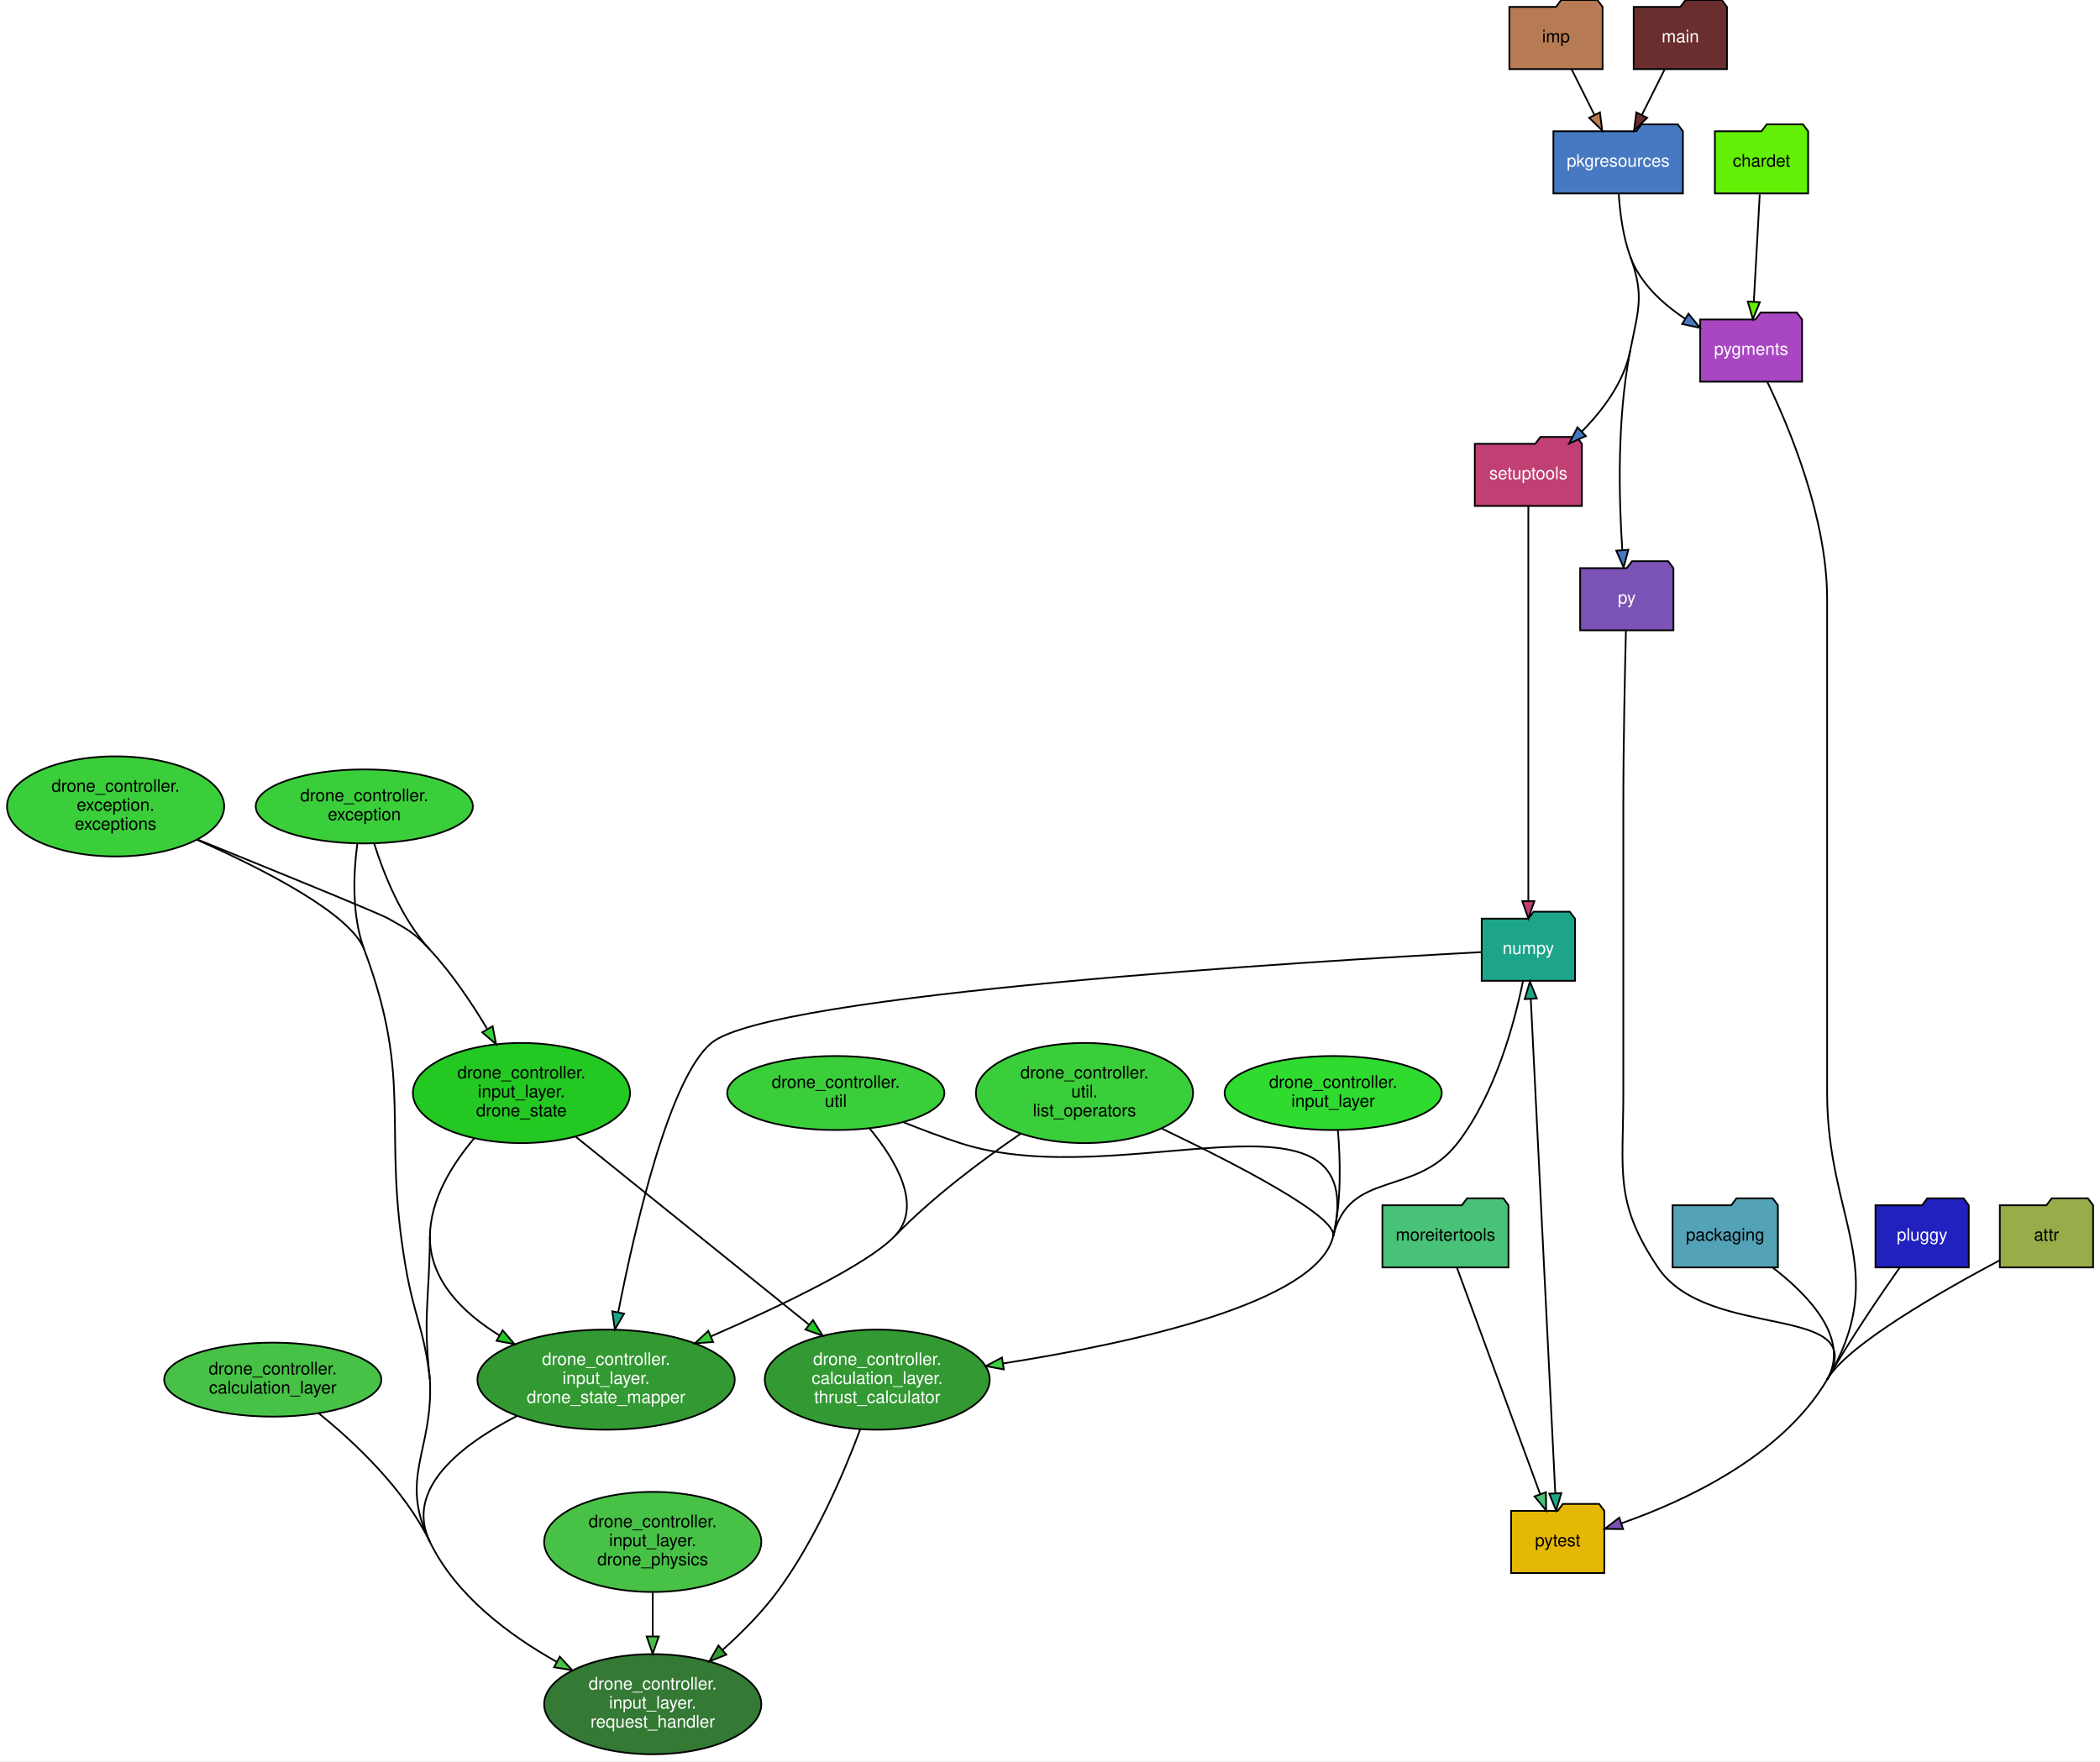
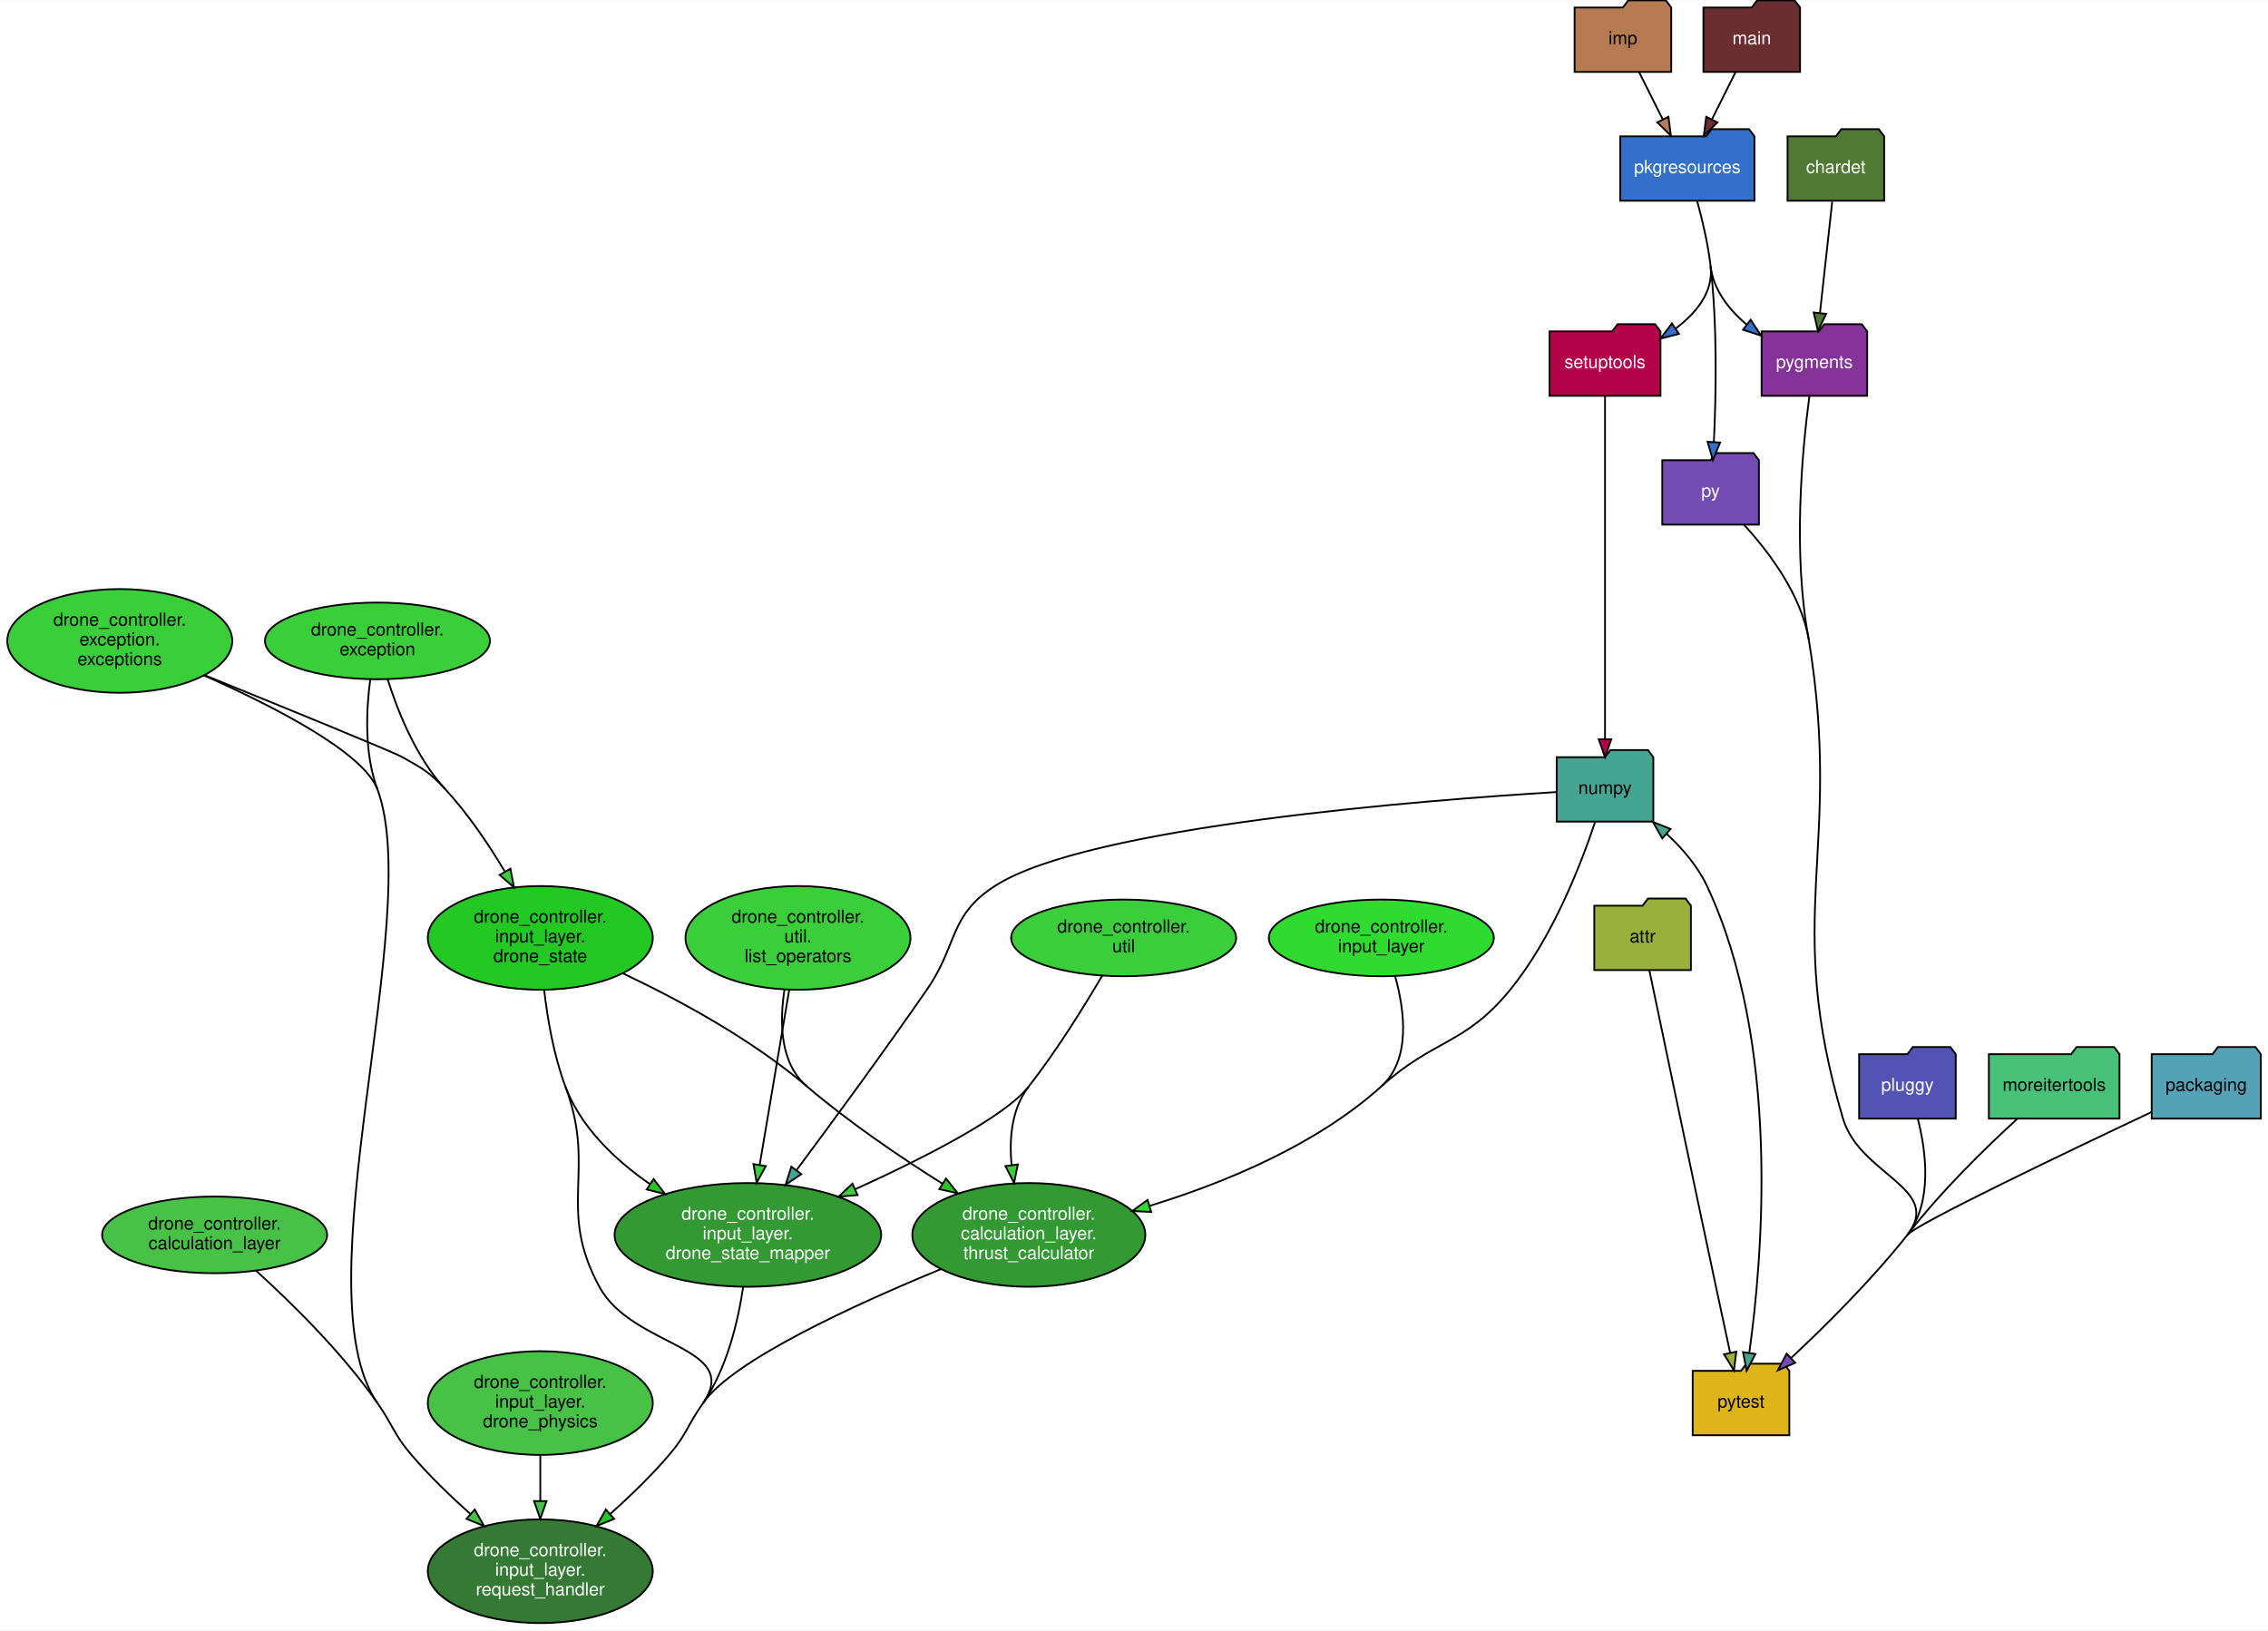
- <svg xmlns="http://www.w3.org/2000/svg" width="1216pt" height="1020pt" viewBox="0.00 0.00 1215.93 1019.91">
-   <g id="graph0" class="graph" transform="scale(1 1) rotate(0) translate(4 1015.914)">
+ <svg xmlns="http://www.w3.org/2000/svg" width="1267pt" height="911pt" viewBox="0.00 0.00 1267.43 910.91">
+   <g id="graph0" class="graph" transform="scale(1 1) rotate(0) translate(4 906.9138)">
    <style>.edge&gt;path:hover{stroke-width:8}</style>
-     <polygon fill="#ffffff" stroke="transparent" points="-4,4 -4,-1015.914 1211.932,-1015.914 1211.932,4 -4,4" />
+     <polygon fill="#ffffff" stroke="transparent" points="-4,4 -4,-906.914 1263.432,-906.914 1263.432,4 -4,4" />
    <g id="node1" class="node">
+       <style>.edge&gt;path:hover{stroke-width:8}</style>
+       <ellipse fill="#47c247" stroke="#000000" cx="297.933" cy="-122.974" rx="62.865" ry="28.983" />
+       <text text-anchor="middle" x="297.933" y="-131.474" font-family="Helvetica,sans-Serif" font-size="10.00" fill="#000000">drone_controller.</text>
+       <text text-anchor="middle" x="297.933" y="-120.474" font-family="Helvetica,sans-Serif" font-size="10.00" fill="#000000">input_layer.</text>
+       <text text-anchor="middle" x="297.933" y="-109.474" font-family="Helvetica,sans-Serif" font-size="10.00" fill="#000000">drone_physics</text>
+     </g>
+     <g id="node4" class="node">
+       <style>.edge&gt;path:hover{stroke-width:8}</style>
+       <ellipse fill="#347934" stroke="#000000" cx="297.933" cy="-28.991" rx="62.865" ry="28.983" />
+       <text text-anchor="middle" x="297.933" y="-37.491" font-family="Helvetica,sans-Serif" font-size="10.00" fill="#ffffff">drone_controller.</text>
+       <text text-anchor="middle" x="297.933" y="-26.491" font-family="Helvetica,sans-Serif" font-size="10.00" fill="#ffffff">input_layer.</text>
+       <text text-anchor="middle" x="297.933" y="-15.491" font-family="Helvetica,sans-Serif" font-size="10.00" fill="#ffffff">request_handler</text>
+     </g>
+     <g id="edge10" class="edge">
+       <style>.edge&gt;path:hover{stroke-width:8}</style>
+       <path fill="none" stroke="#000000" d="M297.933,-93.753C297.933,-85.708 297.933,-76.848 297.933,-68.333" />
+       <polygon fill="#47c247" stroke="#000000" points="301.433,-68.195 297.933,-58.195 294.433,-68.195 301.433,-68.195" />
+     </g>
+     <g id="node2" class="node">
+       <style>.edge&gt;path:hover{stroke-width:8}</style>
+       <ellipse fill="#339933" stroke="#000000" cx="413.933" cy="-216.957" rx="74.493" ry="28.983" />
+       <text text-anchor="middle" x="413.933" y="-225.457" font-family="Helvetica,sans-Serif" font-size="10.00" fill="#ffffff">drone_controller.</text>
+       <text text-anchor="middle" x="413.933" y="-214.457" font-family="Helvetica,sans-Serif" font-size="10.00" fill="#ffffff">input_layer.</text>
+       <text text-anchor="middle" x="413.933" y="-203.457" font-family="Helvetica,sans-Serif" font-size="10.00" fill="#ffffff">drone_state_mapper</text>
+     </g>
+     <g id="edge14" class="edge">
+       <style>.edge&gt;path:hover{stroke-width:8}</style>
+       <path fill="none" stroke="#000000" d="M411.288,-187.713C408.337,-168.004 402.101,-142.196 388.933,-122.974" />
+     </g>
+     <g id="node3" class="node">
+       <style>.edge&gt;path:hover{stroke-width:8}</style>
+       <ellipse fill="#3bce3b" stroke="#000000" cx="206.933" cy="-548.922" rx="62.865" ry="21.429" />
+       <text text-anchor="middle" x="206.933" y="-551.922" font-family="Helvetica,sans-Serif" font-size="10.00" fill="#000000">drone_controller.</text>
+       <text text-anchor="middle" x="206.933" y="-540.922" font-family="Helvetica,sans-Serif" font-size="10.00" fill="#000000">exception</text>
+     </g>
+     <g id="edge6" class="edge">
+       <style>.edge&gt;path:hover{stroke-width:8}</style>
+       <path fill="none" stroke="#000000" d="M202.95,-527.74C200.64,-510.525 199.475,-485.909 206.933,-465.931" />
+     </g>
+     <g id="node10" class="node">
      <style>.edge&gt;path:hover{stroke-width:8}</style>
      <ellipse fill="#23c823" stroke="#000000" cx="297.933" cy="-382.94" rx="62.865" ry="28.983" />
      <text text-anchor="middle" x="297.933" y="-391.44" font-family="Helvetica,sans-Serif" font-size="10.00" fill="#000000">drone_controller.</text>
      <text text-anchor="middle" x="297.933" y="-380.44" font-family="Helvetica,sans-Serif" font-size="10.00" fill="#000000">input_layer.</text>
      <text text-anchor="middle" x="297.933" y="-369.44" font-family="Helvetica,sans-Serif" font-size="10.00" fill="#000000">drone_state</text>
    </g>
+     <g id="edge5" class="edge">
+       <style>.edge&gt;path:hover{stroke-width:8}</style>
+       <path fill="none" stroke="#000000" d="M212.554,-527.716C218.248,-509.557 228.578,-483.615 244.933,-465.931" />
+     </g>
+     <g id="node5" class="node">
+       <style>.edge&gt;path:hover{stroke-width:8}</style>
+       <ellipse fill="#3bce3b" stroke="#000000" cx="441.933" cy="-382.94" rx="62.865" ry="28.983" />
+       <text text-anchor="middle" x="441.933" y="-391.44" font-family="Helvetica,sans-Serif" font-size="10.00" fill="#000000">drone_controller.</text>
+       <text text-anchor="middle" x="441.933" y="-380.44" font-family="Helvetica,sans-Serif" font-size="10.00" fill="#000000">util.</text>
+       <text text-anchor="middle" x="441.933" y="-369.44" font-family="Helvetica,sans-Serif" font-size="10.00" fill="#000000">list_operators</text>
+     </g>
+     <g id="edge18" class="edge">
+       <style>.edge&gt;path:hover{stroke-width:8}</style>
+       <path fill="none" stroke="#000000" d="M437.055,-354.028C432.486,-326.942 425.621,-286.244 420.557,-256.227" />
+       <polygon fill="#3bce3b" stroke="#000000" points="423.962,-255.373 418.848,-246.095 417.06,-256.537 423.962,-255.373" />
+     </g>
+     <g id="node9" class="node">
+       <style>.edge&gt;path:hover{stroke-width:8}</style>
+       <ellipse fill="#339933" stroke="#000000" cx="570.933" cy="-216.957" rx="65.108" ry="28.983" />
+       <text text-anchor="middle" x="570.933" y="-225.457" font-family="Helvetica,sans-Serif" font-size="10.00" fill="#ffffff">drone_controller.</text>
+       <text text-anchor="middle" x="570.933" y="-214.457" font-family="Helvetica,sans-Serif" font-size="10.00" fill="#ffffff">calculation_layer.</text>
+       <text text-anchor="middle" x="570.933" y="-203.457" font-family="Helvetica,sans-Serif" font-size="10.00" fill="#ffffff">thrust_calculator</text>
+     </g>
+     <g id="edge17" class="edge">
+       <style>.edge&gt;path:hover{stroke-width:8}</style>
+       <path fill="none" stroke="#000000" d="M434.417,-354.133C431.514,-335.649 431.889,-312.783 446.933,-299.948" />
+     </g>
+     <g id="node6" class="node">
+       <style>.edge&gt;path:hover{stroke-width:8}</style>
+       <ellipse fill="#3bce3b" stroke="#000000" cx="623.933" cy="-382.94" rx="62.865" ry="21.429" />
+       <text text-anchor="middle" x="623.933" y="-385.94" font-family="Helvetica,sans-Serif" font-size="10.00" fill="#000000">drone_controller.</text>
+       <text text-anchor="middle" x="623.933" y="-374.94" font-family="Helvetica,sans-Serif" font-size="10.00" fill="#000000">util</text>
+     </g>
+     <g id="edge16" class="edge">
+       <style>.edge&gt;path:hover{stroke-width:8}</style>
+       <path fill="none" stroke="#000000" d="M612.112,-362.086C601.992,-344.845 586.61,-320.025 570.933,-299.948" />
+       <path fill="none" stroke="#000000" d="M570.933,-299.948C557.714,-283.02 512.378,-259.935 473.8,-242.409" />
+       <polygon fill="#3bce3b" stroke="#000000" points="475.228,-239.214 464.672,-238.307 472.359,-245.599 475.228,-239.214" />
+     </g>
+     <g id="edge15" class="edge">
+       <style>.edge&gt;path:hover{stroke-width:8}</style>
+       <path fill="none" stroke="#000000" d="M570.933,-299.948C561.422,-287.769 559.88,-271.228 561.299,-256.118" />
+       <polygon fill="#3bce3b" stroke="#000000" points="564.802,-256.34 562.694,-245.957 557.867,-255.389 564.802,-256.34" />
+     </g>
    <g id="node7" class="node">
-       <style>.edge&gt;path:hover{stroke-width:8}</style>
-       <ellipse fill="#347934" stroke="#000000" cx="373.933" cy="-28.991" rx="62.865" ry="28.983" />
-       <text text-anchor="middle" x="373.933" y="-37.491" font-family="Helvetica,sans-Serif" font-size="10.00" fill="#ffffff">drone_controller.</text>
-       <text text-anchor="middle" x="373.933" y="-26.491" font-family="Helvetica,sans-Serif" font-size="10.00" fill="#ffffff">input_layer.</text>
-       <text text-anchor="middle" x="373.933" y="-15.491" font-family="Helvetica,sans-Serif" font-size="10.00" fill="#ffffff">request_handler</text>
-     </g>
-     <g id="edge13" class="edge">
-       <style>.edge&gt;path:hover{stroke-width:8}</style>
-       <path fill="none" stroke="#000000" d="M270.646,-356.772C257.758,-341.605 245.117,-321.317 244.933,-299.948" />
-       <path fill="none" stroke="#000000" d="M244.933,-299.948C244.613,-263.065 240.791,-253.609 244.933,-216.957" />
-     </g>
-     <g id="node8" class="node">
-       <style>.edge&gt;path:hover{stroke-width:8}</style>
-       <ellipse fill="#339933" stroke="#000000" cx="503.933" cy="-216.957" rx="65.108" ry="28.983" />
-       <text text-anchor="middle" x="503.933" y="-225.457" font-family="Helvetica,sans-Serif" font-size="10.00" fill="#ffffff">drone_controller.</text>
-       <text text-anchor="middle" x="503.933" y="-214.457" font-family="Helvetica,sans-Serif" font-size="10.00" fill="#ffffff">calculation_layer.</text>
-       <text text-anchor="middle" x="503.933" y="-203.457" font-family="Helvetica,sans-Serif" font-size="10.00" fill="#ffffff">thrust_calculator</text>
-     </g>
-     <g id="edge11" class="edge">
-       <style>.edge&gt;path:hover{stroke-width:8}</style>
-       <path fill="none" stroke="#000000" d="M329.219,-357.73C365.367,-328.605 424.908,-280.63 464.273,-248.912" />
-       <polygon fill="#23c823" stroke="#000000" points="466.76,-251.403 472.351,-242.403 462.368,-245.952 466.76,-251.403" />
-     </g>
-     <g id="node9" class="node">
-       <style>.edge&gt;path:hover{stroke-width:8}</style>
-       <ellipse fill="#339933" stroke="#000000" cx="346.933" cy="-216.957" rx="74.493" ry="28.983" />
-       <text text-anchor="middle" x="346.933" y="-225.457" font-family="Helvetica,sans-Serif" font-size="10.00" fill="#ffffff">drone_controller.</text>
-       <text text-anchor="middle" x="346.933" y="-214.457" font-family="Helvetica,sans-Serif" font-size="10.00" fill="#ffffff">input_layer.</text>
-       <text text-anchor="middle" x="346.933" y="-203.457" font-family="Helvetica,sans-Serif" font-size="10.00" fill="#ffffff">drone_state_mapper</text>
-     </g>
-     <g id="edge12" class="edge">
-       <style>.edge&gt;path:hover{stroke-width:8}</style>
-       <path fill="none" stroke="#000000" d="M244.933,-299.948C244.714,-274.757 263.637,-255.862 285.24,-242.517" />
-       <polygon fill="#23c823" stroke="#000000" points="287.033,-245.523 293.946,-237.494 283.535,-239.46 287.033,-245.523" />
-     </g>
-     <g id="node2" class="node">
-       <style>.edge&gt;path:hover{stroke-width:8}</style>
-       <ellipse fill="#2fdb2f" stroke="#000000" cx="767.933" cy="-382.94" rx="62.865" ry="21.429" />
-       <text text-anchor="middle" x="767.933" y="-385.94" font-family="Helvetica,sans-Serif" font-size="10.00" fill="#000000">drone_controller.</text>
-       <text text-anchor="middle" x="767.933" y="-374.94" font-family="Helvetica,sans-Serif" font-size="10.00" fill="#000000">input_layer</text>
-     </g>
-     <g id="edge9" class="edge">
-       <style>.edge&gt;path:hover{stroke-width:8}</style>
-       <path fill="none" stroke="#000000" d="M770.631,-361.474C772.119,-344.528 772.804,-320.413 767.933,-299.948" />
-     </g>
-     <g id="node3" class="node">
-       <style>.edge&gt;path:hover{stroke-width:8}</style>
-       <ellipse fill="#3bce3b" stroke="#000000" cx="479.933" cy="-382.94" rx="62.865" ry="21.429" />
-       <text text-anchor="middle" x="479.933" y="-385.94" font-family="Helvetica,sans-Serif" font-size="10.00" fill="#000000">drone_controller.</text>
-       <text text-anchor="middle" x="479.933" y="-374.94" font-family="Helvetica,sans-Serif" font-size="10.00" fill="#000000">util</text>
-     </g>
-     <g id="edge15" class="edge">
-       <style>.edge&gt;path:hover{stroke-width:8}</style>
-       <path fill="none" stroke="#000000" d="M518.808,-366.148C529.441,-361.869 541.038,-357.485 551.933,-353.948 646.052,-323.395 790.848,-396.213 767.933,-299.948" />
-       <path fill="none" stroke="#000000" d="M767.933,-299.948C758.749,-261.368 651.622,-238.034 576.693,-226.326" />
-       <polygon fill="#3bce3b" stroke="#000000" points="577.22,-222.866 566.807,-224.819 576.165,-229.786 577.22,-222.866" />
-     </g>
-     <g id="edge16" class="edge">
-       <style>.edge&gt;path:hover{stroke-width:8}</style>
-       <path fill="none" stroke="#000000" d="M499.475,-362.474C514.718,-344.05 530.724,-317.283 513.933,-299.948" />
-       <path fill="none" stroke="#000000" d="M513.933,-299.948C497.998,-283.498 448.67,-259.883 407.725,-242.046" />
-       <polygon fill="#3bce3b" stroke="#000000" points="408.897,-238.74 398.329,-237.989 406.122,-245.167 408.897,-238.74" />
-     </g>
-     <g id="node4" class="node">
-       <style>.edge&gt;path:hover{stroke-width:8}</style>
-       <ellipse fill="#47c247" stroke="#000000" cx="373.933" cy="-122.974" rx="62.865" ry="28.983" />
-       <text text-anchor="middle" x="373.933" y="-131.474" font-family="Helvetica,sans-Serif" font-size="10.00" fill="#000000">drone_controller.</text>
-       <text text-anchor="middle" x="373.933" y="-120.474" font-family="Helvetica,sans-Serif" font-size="10.00" fill="#000000">input_layer.</text>
-       <text text-anchor="middle" x="373.933" y="-109.474" font-family="Helvetica,sans-Serif" font-size="10.00" fill="#000000">drone_physics</text>
-     </g>
-     <g id="edge10" class="edge">
-       <style>.edge&gt;path:hover{stroke-width:8}</style>
-       <path fill="none" stroke="#000000" d="M373.933,-93.753C373.933,-85.708 373.933,-76.848 373.933,-68.333" />
-       <polygon fill="#47c247" stroke="#000000" points="377.433,-68.195 373.933,-58.195 370.433,-68.195 377.433,-68.195" />
-     </g>
-     <g id="node5" class="node">
-       <style>.edge&gt;path:hover{stroke-width:8}</style>
-       <ellipse fill="#3bce3b" stroke="#000000" cx="206.933" cy="-548.922" rx="62.865" ry="21.429" />
-       <text text-anchor="middle" x="206.933" y="-551.922" font-family="Helvetica,sans-Serif" font-size="10.00" fill="#000000">drone_controller.</text>
-       <text text-anchor="middle" x="206.933" y="-540.922" font-family="Helvetica,sans-Serif" font-size="10.00" fill="#000000">exception</text>
-     </g>
-     <g id="edge5" class="edge">
-       <style>.edge&gt;path:hover{stroke-width:8}</style>
-       <path fill="none" stroke="#000000" d="M212.554,-527.716C218.248,-509.557 228.578,-483.615 244.933,-465.931" />
-     </g>
-     <g id="edge6" class="edge">
-       <style>.edge&gt;path:hover{stroke-width:8}</style>
-       <path fill="none" stroke="#000000" d="M202.95,-527.74C200.64,-510.525 199.475,-485.909 206.933,-465.931" />
-     </g>
-     <g id="node6" class="node">
-       <style>.edge&gt;path:hover{stroke-width:8}</style>
-       <ellipse fill="#47c247" stroke="#000000" cx="153.933" cy="-216.957" rx="62.865" ry="21.429" />
-       <text text-anchor="middle" x="153.933" y="-219.957" font-family="Helvetica,sans-Serif" font-size="10.00" fill="#000000">drone_controller.</text>
-       <text text-anchor="middle" x="153.933" y="-208.957" font-family="Helvetica,sans-Serif" font-size="10.00" fill="#000000">calculation_layer</text>
-     </g>
-     <g id="edge3" class="edge">
-       <style>.edge&gt;path:hover{stroke-width:8}</style>
-       <path fill="none" stroke="#000000" d="M180.604,-197.388C201.773,-180.271 230.18,-153.43 244.933,-122.974" />
-       <path fill="none" stroke="#000000" d="M244.933,-122.974C259.92,-92.034 290.681,-69.008 318.406,-53.494" />
-       <polygon fill="#47c247" stroke="#000000" points="320.129,-56.541 327.277,-48.72 316.812,-50.377 320.129,-56.541" />
-     </g>
-     <g id="edge4" class="edge">
-       <style>.edge&gt;path:hover{stroke-width:8}</style>
-       <path fill="none" stroke="#000000" d="M494.062,-188.101C484.296,-161.994 467.671,-123.265 445.933,-93.983 436.961,-81.899 425.479,-70.331 414.331,-60.391" />
-       <polygon fill="#339933" stroke="#000000" points="416.553,-57.685 406.702,-53.784 411.97,-62.977 416.553,-57.685" />
-     </g>
-     <g id="edge14" class="edge">
-       <style>.edge&gt;path:hover{stroke-width:8}</style>
-       <path fill="none" stroke="#000000" d="M295.399,-195.951C263.04,-179.297 230.026,-153.747 244.933,-122.974" />
-     </g>
-     <g id="node10" class="node">
-       <style>.edge&gt;path:hover{stroke-width:8}</style>
-       <ellipse fill="#3bce3b" stroke="#000000" cx="623.933" cy="-382.94" rx="62.865" ry="28.983" />
-       <text text-anchor="middle" x="623.933" y="-391.44" font-family="Helvetica,sans-Serif" font-size="10.00" fill="#000000">drone_controller.</text>
-       <text text-anchor="middle" x="623.933" y="-380.44" font-family="Helvetica,sans-Serif" font-size="10.00" fill="#000000">util.</text>
-       <text text-anchor="middle" x="623.933" y="-369.44" font-family="Helvetica,sans-Serif" font-size="10.00" fill="#000000">list_operators</text>
-     </g>
-     <g id="edge17" class="edge">
-       <style>.edge&gt;path:hover{stroke-width:8}</style>
-       <path fill="none" stroke="#000000" d="M668.614,-362.378C711.894,-341.718 770.647,-311.352 767.933,-299.948" />
-     </g>
-     <g id="edge18" class="edge">
-       <style>.edge&gt;path:hover{stroke-width:8}</style>
-       <path fill="none" stroke="#000000" d="M586.974,-359.353C564.462,-343.986 535.904,-322.63 513.933,-299.948" />
-     </g>
-     <g id="node11" class="node">
      <style>.edge&gt;path:hover{stroke-width:8}</style>
      <ellipse fill="#3bce3b" stroke="#000000" cx="62.932" cy="-548.922" rx="62.865" ry="28.983" />
      <text text-anchor="middle" x="62.932" y="-557.422" font-family="Helvetica,sans-Serif" font-size="10.00" fill="#000000">drone_controller.</text>
      <text text-anchor="middle" x="62.932" y="-546.422" font-family="Helvetica,sans-Serif" font-size="10.00" fill="#000000">exception.</text>
      <text text-anchor="middle" x="62.932" y="-535.422" font-family="Helvetica,sans-Serif" font-size="10.00" fill="#000000">exceptions</text>
    </g>
+     <g id="edge8" class="edge">
+       <style>.edge&gt;path:hover{stroke-width:8}</style>
+       <path fill="none" stroke="#000000" d="M109.976,-529.641C148.958,-512.383 199.187,-486.678 206.933,-465.931" />
+       <path fill="none" stroke="#000000" d="M206.933,-465.931C233.588,-394.532 163.268,-185.439 206.933,-122.974" />
+     </g>
    <g id="edge7" class="edge">
      <style>.edge&gt;path:hover{stroke-width:8}</style>
      <path fill="none" stroke="#000000" d="M110.331,-529.765C154.968,-511.671 215.759,-486.872 220.933,-483.931 232.524,-477.342 235.879,-475.72 244.933,-465.931" />
      <path fill="none" stroke="#000000" d="M244.933,-465.931C257.525,-452.315 268.963,-435.336 277.963,-420.289" />
      <polygon fill="#3bce3b" stroke="#000000" points="281.237,-421.621 283.24,-411.217 275.187,-418.101 281.237,-421.621" />
    </g>
-     <g id="edge8" class="edge">
-       <style>.edge&gt;path:hover{stroke-width:8}</style>
-       <path fill="none" stroke="#000000" d="M109.976,-529.641C148.958,-512.383 199.187,-486.678 206.933,-465.931" />
-       <path fill="none" stroke="#000000" d="M206.933,-465.931C235.774,-388.676 216.905,-363.209 230.933,-281.948 235.959,-252.831 241.614,-246.318 244.933,-216.957" />
-       <path fill="none" stroke="#000000" d="M244.933,-216.957C246.939,-175.235 226.723,-160.566 244.933,-122.974" />
+     <g id="node8" class="node">
+       <style>.edge&gt;path:hover{stroke-width:8}</style>
+       <ellipse fill="#2fdb2f" stroke="#000000" cx="767.933" cy="-382.94" rx="62.865" ry="21.429" />
+       <text text-anchor="middle" x="767.933" y="-385.94" font-family="Helvetica,sans-Serif" font-size="10.00" fill="#000000">drone_controller.</text>
+       <text text-anchor="middle" x="767.933" y="-374.94" font-family="Helvetica,sans-Serif" font-size="10.00" fill="#000000">input_layer</text>
+     </g>
+     <g id="edge9" class="edge">
+       <style>.edge&gt;path:hover{stroke-width:8}</style>
+       <path fill="none" stroke="#000000" d="M775.572,-361.735C780.971,-342.529 784.621,-315.004 767.933,-299.948" />
+       <path fill="none" stroke="#000000" d="M767.933,-299.948C731.325,-266.922 679.659,-245.824 638.422,-233.167" />
+       <polygon fill="#2fdb2f" stroke="#000000" points="639.302,-229.777 628.719,-230.284 637.308,-236.488 639.302,-229.777" />
+     </g>
+     <g id="edge4" class="edge">
+       <style>.edge&gt;path:hover{stroke-width:8}</style>
+       <path fill="none" stroke="#000000" d="M521.922,-197.86C473.77,-178.061 405.212,-146.737 388.933,-122.974" />
+     </g>
+     <g id="edge12" class="edge">
+       <style>.edge&gt;path:hover{stroke-width:8}</style>
+       <path fill="none" stroke="#000000" d="M311.933,-299.948C320.493,-277.141 339.639,-258.928 359.059,-245.441" />
+       <polygon fill="#23c823" stroke="#000000" points="361.245,-248.193 367.665,-239.765 357.39,-242.349 361.245,-248.193" />
+     </g>
+     <g id="edge13" class="edge">
+       <style>.edge&gt;path:hover{stroke-width:8}</style>
+       <path fill="none" stroke="#000000" d="M300.091,-353.806C301.97,-337.559 305.463,-317.185 311.933,-299.948" />
+       <path fill="none" stroke="#000000" d="M311.933,-299.948C329.672,-252.686 306.876,-232.346 330.933,-187.965 349.382,-153.929 410.813,-154.913 388.933,-122.974" />
+       <path fill="none" stroke="#000000" d="M388.933,-122.974C379.99,-110.43 379.955,-105.683 369.933,-93.983 360.052,-82.449 348.198,-70.976 336.986,-60.952" />
+       <polygon fill="#23c823" stroke="#000000" points="339.184,-58.224 329.359,-54.261 334.568,-63.486 339.184,-58.224" />
+     </g>
+     <g id="edge11" class="edge">
+       <style>.edge&gt;path:hover{stroke-width:8}</style>
+       <path fill="none" stroke="#000000" d="M344.244,-363.041C375.274,-348.354 415.959,-326.373 446.933,-299.948" />
+       <path fill="none" stroke="#000000" d="M446.933,-299.948C470.452,-279.883 498.991,-260.49 522.759,-245.502" />
+       <polygon fill="#23c823" stroke="#000000" points="524.648,-248.449 531.281,-240.187 520.944,-242.509 524.648,-248.449" />
+     </g>
+     <g id="node11" class="node">
+       <style>.edge&gt;path:hover{stroke-width:8}</style>
+       <ellipse fill="#47c247" stroke="#000000" cx="115.933" cy="-216.957" rx="62.865" ry="21.429" />
+       <text text-anchor="middle" x="115.933" y="-219.957" font-family="Helvetica,sans-Serif" font-size="10.00" fill="#000000">drone_controller.</text>
+       <text text-anchor="middle" x="115.933" y="-208.957" font-family="Helvetica,sans-Serif" font-size="10.00" fill="#000000">calculation_layer</text>
+     </g>
+     <g id="edge3" class="edge">
+       <style>.edge&gt;path:hover{stroke-width:8}</style>
+       <path fill="none" stroke="#000000" d="M138.993,-197.036C158.781,-179.096 187.154,-151.268 206.933,-122.974" />
+       <path fill="none" stroke="#000000" d="M206.933,-122.974C215.759,-110.348 215.91,-105.683 225.933,-93.983 235.813,-82.449 247.667,-70.976 258.879,-60.952" />
+       <polygon fill="#47c247" stroke="#000000" points="261.297,-63.486 266.506,-54.261 256.681,-58.224 261.297,-63.486" />
    </g>
    <g id="node12" class="node">
      <style>.edge&gt;path:hover{stroke-width:8}</style>
-       <polygon fill="#98ac49" stroke="#000000" points="1207.932,-317.948 1204.932,-321.948 1183.932,-321.948 1180.932,-317.948 1153.932,-317.948 1153.932,-281.948 1207.932,-281.948 1207.932,-317.948" />
-       <text text-anchor="middle" x="1180.932" y="-297.448" font-family="Helvetica,sans-Serif" font-size="10.00" fill="#000000">attr</text>
+       <polygon fill="#99b03a" stroke="#000000" points="940.933,-400.94 937.933,-404.94 916.933,-404.94 913.933,-400.94 886.933,-400.94 886.933,-364.94 940.933,-364.94 940.933,-400.94" />
+       <text text-anchor="middle" x="913.933" y="-380.44" font-family="Helvetica,sans-Serif" font-size="10.00" fill="#000000">attr</text>
    </g>
    <g id="node23" class="node">
      <style>.edge&gt;path:hover{stroke-width:8}</style>
-       <polygon fill="#e5b805" stroke="#000000" points="924.933,-140.974 921.933,-144.974 900.933,-144.974 897.933,-140.974 870.933,-140.974 870.933,-104.974 924.933,-104.974 924.933,-140.974" />
-       <text text-anchor="middle" x="897.933" y="-120.474" font-family="Helvetica,sans-Serif" font-size="10.00" fill="#000000">pytest</text>
+       <polygon fill="#ddb518" stroke="#000000" points="995.933,-140.974 992.933,-144.974 971.933,-144.974 968.933,-140.974 941.933,-140.974 941.933,-104.974 995.933,-104.974 995.933,-140.974" />
+       <text text-anchor="middle" x="968.933" y="-120.474" font-family="Helvetica,sans-Serif" font-size="10.00" fill="#000000">pytest</text>
    </g>
    <g id="edge1" class="edge">
      <style>.edge&gt;path:hover{stroke-width:8}</style>
-       <path fill="none" stroke="#000000" d="M1153.696,-285.978C1119.901,-268.034 1065.325,-236.839 1053.932,-216.957" />
+       <path fill="none" stroke="#000000" d="M917.69,-364.923C924.873,-330.519 941.07,-253.092 954.933,-187.965 957.508,-175.865 960.381,-162.504 962.851,-151.059" />
+       <polygon fill="#99b03a" stroke="#000000" points="966.295,-151.692 964.986,-141.178 959.453,-150.214 966.295,-151.692" />
    </g>
    <g id="node13" class="node">
      <style>.edge&gt;path:hover{stroke-width:8}</style>
-       <polygon fill="#63ef06" stroke="#000000" points="1042.932,-939.914 1039.932,-943.914 1018.933,-943.914 1015.933,-939.914 988.933,-939.914 988.933,-903.914 1042.932,-903.914 1042.932,-939.914" />
-       <text text-anchor="middle" x="1015.933" y="-919.414" font-family="Helvetica,sans-Serif" font-size="10.00" fill="#000000">chardet</text>
+       <polygon fill="#507934" stroke="#000000" points="1048.932,-830.914 1045.932,-834.914 1024.932,-834.914 1021.933,-830.914 994.933,-830.914 994.933,-794.914 1048.932,-794.914 1048.932,-830.914" />
+       <text text-anchor="middle" x="1021.933" y="-810.414" font-family="Helvetica,sans-Serif" font-size="10.00" fill="#ffffff">chardet</text>
    </g>
    <g id="node22" class="node">
      <style>.edge&gt;path:hover{stroke-width:8}</style>
-       <polygon fill="#a947c2" stroke="#000000" points="1039.432,-830.914 1036.432,-834.914 1015.433,-834.914 1012.433,-830.914 980.433,-830.914 980.433,-794.914 1039.432,-794.914 1039.432,-830.914" />
-       <text text-anchor="middle" x="1009.933" y="-810.414" font-family="Helvetica,sans-Serif" font-size="10.00" fill="#ffffff">pygments</text>
+       <polygon fill="#853399" stroke="#000000" points="1039.432,-721.914 1036.432,-725.914 1015.433,-725.914 1012.433,-721.914 980.433,-721.914 980.433,-685.914 1039.432,-685.914 1039.432,-721.914" />
+       <text text-anchor="middle" x="1009.933" y="-701.414" font-family="Helvetica,sans-Serif" font-size="10.00" fill="#ffffff">pygments</text>
    </g>
    <g id="edge2" class="edge">
      <style>.edge&gt;path:hover{stroke-width:8}</style>
-       <path fill="none" stroke="#000000" d="M1014.915,-903.423C1013.978,-886.409 1012.575,-860.919 1011.496,-841.321" />
-       <polygon fill="#63ef06" stroke="#000000" points="1014.98,-840.924 1010.935,-831.131 1007.99,-841.308 1014.98,-840.924" />
+       <path fill="none" stroke="#000000" d="M1019.897,-794.423C1018.024,-777.409 1015.217,-751.919 1013.06,-732.321" />
+       <polygon fill="#507934" stroke="#000000" points="1016.511,-731.688 1011.938,-722.131 1009.553,-732.454 1016.511,-731.688" />
    </g>
    <g id="node14" class="node">
      <style>.edge&gt;path:hover{stroke-width:8}</style>
-       <polygon fill="#b67b53" stroke="#000000" points="923.933,-1011.914 920.933,-1015.914 899.933,-1015.914 896.933,-1011.914 869.933,-1011.914 869.933,-975.914 923.933,-975.914 923.933,-1011.914" />
-       <text text-anchor="middle" x="896.933" y="-991.414" font-family="Helvetica,sans-Serif" font-size="10.00" fill="#000000">imp</text>
+       <polygon fill="#b67b53" stroke="#000000" points="929.933,-902.914 926.933,-906.914 905.933,-906.914 902.933,-902.914 875.933,-902.914 875.933,-866.914 929.933,-866.914 929.933,-902.914" />
+       <text text-anchor="middle" x="902.933" y="-882.414" font-family="Helvetica,sans-Serif" font-size="10.00" fill="#000000">imp</text>
    </g>
    <g id="node19" class="node">
      <style>.edge&gt;path:hover{stroke-width:8}</style>
-       <polygon fill="#4778c2" stroke="#000000" points="970.433,-939.914 967.433,-943.914 946.433,-943.914 943.433,-939.914 895.433,-939.914 895.433,-903.914 970.433,-903.914 970.433,-939.914" />
-       <text text-anchor="middle" x="932.933" y="-919.414" font-family="Helvetica,sans-Serif" font-size="10.00" fill="#ffffff">pkgresources</text>
+       <polygon fill="#3370cc" stroke="#000000" points="976.433,-830.914 973.433,-834.914 952.433,-834.914 949.433,-830.914 901.433,-830.914 901.433,-794.914 976.433,-794.914 976.433,-830.914" />
+       <text text-anchor="middle" x="938.933" y="-810.414" font-family="Helvetica,sans-Serif" font-size="10.00" fill="#ffffff">pkgresources</text>
    </g>
    <g id="edge19" class="edge">
      <style>.edge&gt;path:hover{stroke-width:8}</style>
-       <path fill="none" stroke="#000000" d="M906.017,-975.745C909.994,-967.791 914.748,-958.283 919.146,-949.486" />
-       <polygon fill="#b67b53" stroke="#000000" points="922.384,-950.837 923.726,-940.327 916.123,-947.706 922.384,-950.837" />
+       <path fill="none" stroke="#000000" d="M912.017,-866.745C915.994,-858.791 920.748,-849.283 925.146,-840.486" />
+       <polygon fill="#b67b53" stroke="#000000" points="928.384,-841.837 929.726,-831.327 922.123,-838.706 928.384,-841.837" />
    </g>
    <g id="node15" class="node">
      <style>.edge&gt;path:hover{stroke-width:8}</style>
-       <polygon fill="#6b2e2e" stroke="#000000" points="995.933,-1011.914 992.933,-1015.914 971.933,-1015.914 968.933,-1011.914 941.933,-1011.914 941.933,-975.914 995.933,-975.914 995.933,-1011.914" />
-       <text text-anchor="middle" x="968.933" y="-991.414" font-family="Helvetica,sans-Serif" font-size="10.00" fill="#ffffff">main</text>
+       <polygon fill="#6b2e2e" stroke="#000000" points="1001.933,-902.914 998.933,-906.914 977.933,-906.914 974.933,-902.914 947.933,-902.914 947.933,-866.914 1001.933,-866.914 1001.933,-902.914" />
+       <text text-anchor="middle" x="974.933" y="-882.414" font-family="Helvetica,sans-Serif" font-size="10.00" fill="#ffffff">main</text>
    </g>
    <g id="edge20" class="edge">
      <style>.edge&gt;path:hover{stroke-width:8}</style>
-       <path fill="none" stroke="#000000" d="M959.848,-975.745C955.871,-967.791 951.117,-958.283 946.719,-949.486" />
-       <polygon fill="#6b2e2e" stroke="#000000" points="949.742,-947.706 942.139,-940.327 943.481,-950.837 949.742,-947.706" />
+       <path fill="none" stroke="#000000" d="M965.848,-866.745C961.871,-858.791 957.117,-849.283 952.719,-840.486" />
+       <polygon fill="#6b2e2e" stroke="#000000" points="955.742,-838.706 948.139,-831.327 949.481,-841.837 955.742,-838.706" />
    </g>
    <g id="node16" class="node">
      <style>.edge&gt;path:hover{stroke-width:8}</style>
-       <polygon fill="#47c278" stroke="#000000" points="869.433,-317.948 866.433,-321.948 845.433,-321.948 842.433,-317.948 796.433,-317.948 796.433,-281.948 869.433,-281.948 869.433,-317.948" />
-       <text text-anchor="middle" x="832.933" y="-297.448" font-family="Helvetica,sans-Serif" font-size="10.00" fill="#000000">moreitertools</text>
+       <polygon fill="#47c278" stroke="#000000" points="1180.432,-317.948 1177.432,-321.948 1156.432,-321.948 1153.432,-317.948 1107.432,-317.948 1107.432,-281.948 1180.432,-281.948 1180.432,-317.948" />
+       <text text-anchor="middle" x="1143.932" y="-297.448" font-family="Helvetica,sans-Serif" font-size="10.00" fill="#000000">moreitertools</text>
    </g>
    <g id="edge21" class="edge">
      <style>.edge&gt;path:hover{stroke-width:8}</style>
-       <path fill="none" stroke="#000000" d="M839.644,-281.675C851.059,-250.597 874.319,-187.266 887.749,-150.702" />
-       <polygon fill="#47c278" stroke="#000000" points="891.095,-151.741 891.258,-141.148 884.525,-149.328 891.095,-151.741" />
+       <path fill="none" stroke="#000000" d="M1123.261,-281.763C1105.735,-265.735 1080.552,-241.221 1061.932,-216.957" />
    </g>
    <g id="node17" class="node">
      <style>.edge&gt;path:hover{stroke-width:8}</style>
-       <polygon fill="#1da58a" stroke="#000000" points="907.933,-483.931 904.933,-487.931 883.933,-487.931 880.933,-483.931 853.933,-483.931 853.933,-447.931 907.933,-447.931 907.933,-483.931" />
-       <text text-anchor="middle" x="880.933" y="-463.431" font-family="Helvetica,sans-Serif" font-size="10.00" fill="#ffffff">numpy</text>
+       <polygon fill="#46a492" stroke="#000000" points="919.933,-483.931 916.933,-487.931 895.933,-487.931 892.933,-483.931 865.933,-483.931 865.933,-447.931 919.933,-447.931 919.933,-483.931" />
+       <text text-anchor="middle" x="892.933" y="-463.431" font-family="Helvetica,sans-Serif" font-size="10.00" fill="#000000">numpy</text>
+     </g>
+     <g id="edge23" class="edge">
+       <style>.edge&gt;path:hover{stroke-width:8}</style>
+       <path fill="none" stroke="#000000" d="M865.704,-464.439C794.37,-460.095 603.969,-445.569 551.933,-411.931 526.057,-395.204 531.466,-379.284 513.933,-353.948 489.94,-319.278 461.502,-280.534 441.098,-253.121" />
+       <polygon fill="#46a492" stroke="#000000" points="443.821,-250.918 435.037,-244.994 438.21,-255.102 443.821,-250.918" />
    </g>
    <g id="edge22" class="edge">
      <style>.edge&gt;path:hover{stroke-width:8}</style>
-       <path fill="none" stroke="#000000" d="M877.789,-447.596C872.989,-423.94 861.966,-382.449 839.933,-353.948 815.468,-322.302 777.196,-338.861 767.933,-299.948" />
-     </g>
-     <g id="edge23" class="edge">
-       <style>.edge&gt;path:hover{stroke-width:8}</style>
-       <path fill="none" stroke="#000000" d="M853.751,-464.542C758.324,-459.434 442.496,-440.494 407.933,-411.931 383.825,-392.009 363.985,-307.011 353.972,-256.049" />
-       <polygon fill="#1da58a" stroke="#000000" points="357.371,-255.191 352.044,-246.033 350.497,-256.514 357.371,-255.191" />
+       <path fill="none" stroke="#000000" d="M887.388,-447.747C879.58,-424.254 863.601,-382.939 839.933,-353.948 814.636,-322.963 797.632,-326.742 767.933,-299.948" />
    </g>
    <g id="edge24" class="edge">
      <style>.edge&gt;path:hover{stroke-width:8}</style>
-       <path fill="none" stroke="#000000" d="M882.345,-437.444C885.547,-372.831 893.332,-215.782 896.528,-151.312" />
-       <polygon fill="#1da58a" stroke="#000000" points="878.846,-437.331 881.846,-447.492 885.837,-437.678 878.846,-437.331" />
-       <polygon fill="#1da58a" stroke="#000000" points="900.035,-151.249 897.035,-141.088 893.044,-150.902 900.035,-151.249" />
+       <path fill="none" stroke="#000000" d="M927.487,-440.977C936.325,-432.773 944.779,-422.906 949.933,-411.931 991.118,-324.23 981.061,-204.811 973.573,-151.135" />
+       <polygon fill="#46a492" stroke="#000000" points="924.95,-438.546 919.695,-447.745 929.54,-443.83 924.95,-438.546" />
+       <polygon fill="#46a492" stroke="#000000" points="977.001,-150.391 972.079,-141.009 970.076,-151.412 977.001,-150.391" />
    </g>
    <g id="node18" class="node">
      <style>.edge&gt;path:hover{stroke-width:8}</style>
-       <polygon fill="#53a2b6" stroke="#000000" points="1025.432,-317.948 1022.433,-321.948 1001.433,-321.948 998.433,-317.948 964.433,-317.948 964.433,-281.948 1025.432,-281.948 1025.432,-317.948" />
-       <text text-anchor="middle" x="994.933" y="-297.448" font-family="Helvetica,sans-Serif" font-size="10.00" fill="#000000">packaging</text>
+       <polygon fill="#53a2b6" stroke="#000000" points="1259.432,-317.948 1256.432,-321.948 1235.432,-321.948 1232.432,-317.948 1198.432,-317.948 1198.432,-281.948 1259.432,-281.948 1259.432,-317.948" />
+       <text text-anchor="middle" x="1228.932" y="-297.448" font-family="Helvetica,sans-Serif" font-size="10.00" fill="#000000">packaging</text>
    </g>
    <g id="edge25" class="edge">
      <style>.edge&gt;path:hover{stroke-width:8}</style>
-       <path fill="none" stroke="#000000" d="M1022.43,-281.852C1043.678,-265.485 1067.379,-240.425 1053.932,-216.957" />
+       <path fill="none" stroke="#000000" d="M1198.192,-285.529C1151.214,-263.373 1066.478,-222.881 1061.932,-216.957" />
    </g>
    <g id="node21" class="node">
      <style>.edge&gt;path:hover{stroke-width:8}</style>
-       <polygon fill="#7b53b6" stroke="#000000" points="964.933,-686.914 961.933,-690.914 940.933,-690.914 937.933,-686.914 910.933,-686.914 910.933,-650.914 964.933,-650.914 964.933,-686.914" />
-       <text text-anchor="middle" x="937.933" y="-666.414" font-family="Helvetica,sans-Serif" font-size="10.00" fill="#ffffff">py</text>
+       <polygon fill="#754cb3" stroke="#000000" points="978.933,-649.914 975.933,-653.914 954.933,-653.914 951.933,-649.914 924.933,-649.914 924.933,-613.914 978.933,-613.914 978.933,-649.914" />
+       <text text-anchor="middle" x="951.933" y="-629.414" font-family="Helvetica,sans-Serif" font-size="10.00" fill="#ffffff">py</text>
    </g>
    <g id="edge26" class="edge">
      <style>.edge&gt;path:hover{stroke-width:8}</style>
-       <path fill="none" stroke="#000000" d="M939.933,-812.914C932.179,-773.542 933.362,-726.938 935.323,-697.645" />
-       <polygon fill="#4778c2" stroke="#000000" points="938.84,-697.551 936.096,-687.318 931.859,-697.029 938.84,-697.551" />
+       <path fill="none" stroke="#000000" d="M951.933,-758.414C955.78,-724.812 954.999,-685.86 953.765,-660.154" />
+       <polygon fill="#3370cc" stroke="#000000" points="957.251,-659.801 953.221,-650.003 950.261,-660.176 957.251,-659.801" />
    </g>
    <g id="edge27" class="edge">
      <style>.edge&gt;path:hover{stroke-width:8}</style>
-       <path fill="none" stroke="#000000" d="M939.933,-867.414C945.51,-852.1 958.438,-840.134 971.685,-831.365" />
-       <polygon fill="#4778c2" stroke="#000000" points="973.656,-834.263 980.363,-826.061 970.005,-828.29 973.656,-834.263" />
+       <path fill="none" stroke="#000000" d="M951.933,-758.414C953.448,-745.177 962.05,-734.18 972.186,-725.614" />
+       <polygon fill="#3370cc" stroke="#000000" points="974.318,-728.389 980.143,-719.539 970.07,-722.825 974.318,-728.389" />
    </g>
    <g id="node24" class="node">
      <style>.edge&gt;path:hover{stroke-width:8}</style>
-       <polygon fill="#c04073" stroke="#000000" points="911.933,-758.914 908.933,-762.914 887.933,-762.914 884.933,-758.914 849.933,-758.914 849.933,-722.914 911.933,-722.914 911.933,-758.914" />
-       <text text-anchor="middle" x="880.933" y="-738.414" font-family="Helvetica,sans-Serif" font-size="10.00" fill="#ffffff">setuptools</text>
+       <polygon fill="#b3044a" stroke="#000000" points="923.933,-721.914 920.933,-725.914 899.933,-725.914 896.933,-721.914 861.933,-721.914 861.933,-685.914 923.933,-685.914 923.933,-721.914" />
+       <text text-anchor="middle" x="892.933" y="-701.414" font-family="Helvetica,sans-Serif" font-size="10.00" fill="#ffffff">setuptools</text>
    </g>
    <g id="edge28" class="edge">
      <style>.edge&gt;path:hover{stroke-width:8}</style>
-       <path fill="none" stroke="#000000" d="M933.266,-903.771C933.949,-892.938 935.688,-879.066 939.933,-867.414" />
-       <path fill="none" stroke="#000000" d="M939.933,-867.414C948.222,-844.654 944.612,-836.68 939.933,-812.914" />
-       <path fill="none" stroke="#000000" d="M939.933,-812.914C936.357,-794.755 924.173,-778.433 911.798,-765.94" />
-       <polygon fill="#4778c2" stroke="#000000" points="914.209,-763.403 904.553,-759.041 909.382,-768.472 914.209,-763.403" />
+       <path fill="none" stroke="#000000" d="M944.438,-794.694C947.317,-784.196 950.527,-770.687 951.933,-758.414" />
+       <path fill="none" stroke="#000000" d="M951.933,-758.414C953.582,-744.006 944.154,-732.31 932.377,-723.5" />
+       <polygon fill="#3370cc" stroke="#000000" points="934.213,-720.517 923.956,-717.864 930.32,-726.335 934.213,-720.517" />
    </g>
    <g id="node20" class="node">
      <style>.edge&gt;path:hover{stroke-width:8}</style>
-       <polygon fill="#2121bf" stroke="#000000" points="1135.932,-317.948 1132.932,-321.948 1111.932,-321.948 1108.932,-317.948 1081.932,-317.948 1081.932,-281.948 1135.932,-281.948 1135.932,-317.948" />
-       <text text-anchor="middle" x="1108.932" y="-297.448" font-family="Helvetica,sans-Serif" font-size="10.00" fill="#ffffff">pluggy</text>
+       <polygon fill="#5353b6" stroke="#000000" points="1088.932,-317.948 1085.932,-321.948 1064.932,-321.948 1061.932,-317.948 1034.932,-317.948 1034.932,-281.948 1088.932,-281.948 1088.932,-317.948" />
+       <text text-anchor="middle" x="1061.932" y="-297.448" font-family="Helvetica,sans-Serif" font-size="10.00" fill="#ffffff">pluggy</text>
    </g>
    <g id="edge29" class="edge">
      <style>.edge&gt;path:hover{stroke-width:8}</style>
-       <path fill="none" stroke="#000000" d="M1095.999,-281.922C1084.381,-265.394 1067.166,-240.053 1053.932,-216.957" />
+       <path fill="none" stroke="#000000" d="M1067.767,-281.747C1072.414,-263.441 1076.054,-235.36 1061.932,-216.957" />
    </g>
    <g id="edge30" class="edge">
      <style>.edge&gt;path:hover{stroke-width:8}</style>
-       <path fill="none" stroke="#000000" d="M937.438,-650.62C936.846,-627.092 935.933,-584.966 935.933,-548.922 935.933,-548.922 935.933,-548.922 935.933,-382.94 935.933,-337.183 930.462,-319.96 955.933,-281.948 985.025,-238.531 1079.915,-262.304 1053.932,-216.957" />
-       <path fill="none" stroke="#000000" d="M1053.932,-216.957C1027.804,-172.724 972.001,-146.78 934.717,-133.728" />
-       <polygon fill="#7b53b6" stroke="#000000" points="935.793,-130.398 925.199,-130.534 933.566,-137.034 935.793,-130.398" />
+       <path fill="none" stroke="#000000" d="M970.575,-613.864C984.871,-598.291 1002.83,-574.348 1006.933,-548.922" />
+       <path fill="none" stroke="#000000" d="M1006.933,-548.922C1025.883,-431.486 992.094,-395.989 1025.932,-281.948 1035.326,-250.292 1082.034,-243.154 1061.932,-216.957" />
+       <path fill="none" stroke="#000000" d="M1061.932,-216.957C1042.051,-191.859 1016.226,-166.21 996.836,-148.061" />
+       <polygon fill="#754cb3" stroke="#000000" points="999.198,-145.478 989.484,-141.249 994.44,-150.613 999.198,-145.478" />
    </g>
    <g id="edge31" class="edge">
      <style>.edge&gt;path:hover{stroke-width:8}</style>
-       <path fill="none" stroke="#000000" d="M1019.264,-794.816C1032.18,-768.043 1053.932,-715.968 1053.932,-668.914 1053.932,-668.914 1053.932,-668.914 1053.932,-382.94 1053.932,-309.17 1091.452,-280.473 1053.932,-216.957" />
+       <path fill="none" stroke="#000000" d="M1007.134,-685.57C1003.22,-656.345 997.577,-597.551 1006.933,-548.922" />
    </g>
    <g id="edge33" class="edge">
      <style>.edge&gt;path:hover{stroke-width:8}</style>
-       <path fill="none" stroke="#000000" d="M880.933,-722.871C880.933,-676.063 880.933,-550.461 880.933,-494.046" />
-       <polygon fill="#c04073" stroke="#000000" points="884.433,-494.04 880.933,-484.04 877.433,-494.04 884.433,-494.04" />
+       <path fill="none" stroke="#000000" d="M892.933,-685.635C892.933,-644.35 892.933,-543.652 892.933,-494.232" />
+       <polygon fill="#b3044a" stroke="#000000" points="896.433,-493.947 892.933,-483.947 889.433,-493.947 896.433,-493.947" />
    </g>
  </g>
</svg>
